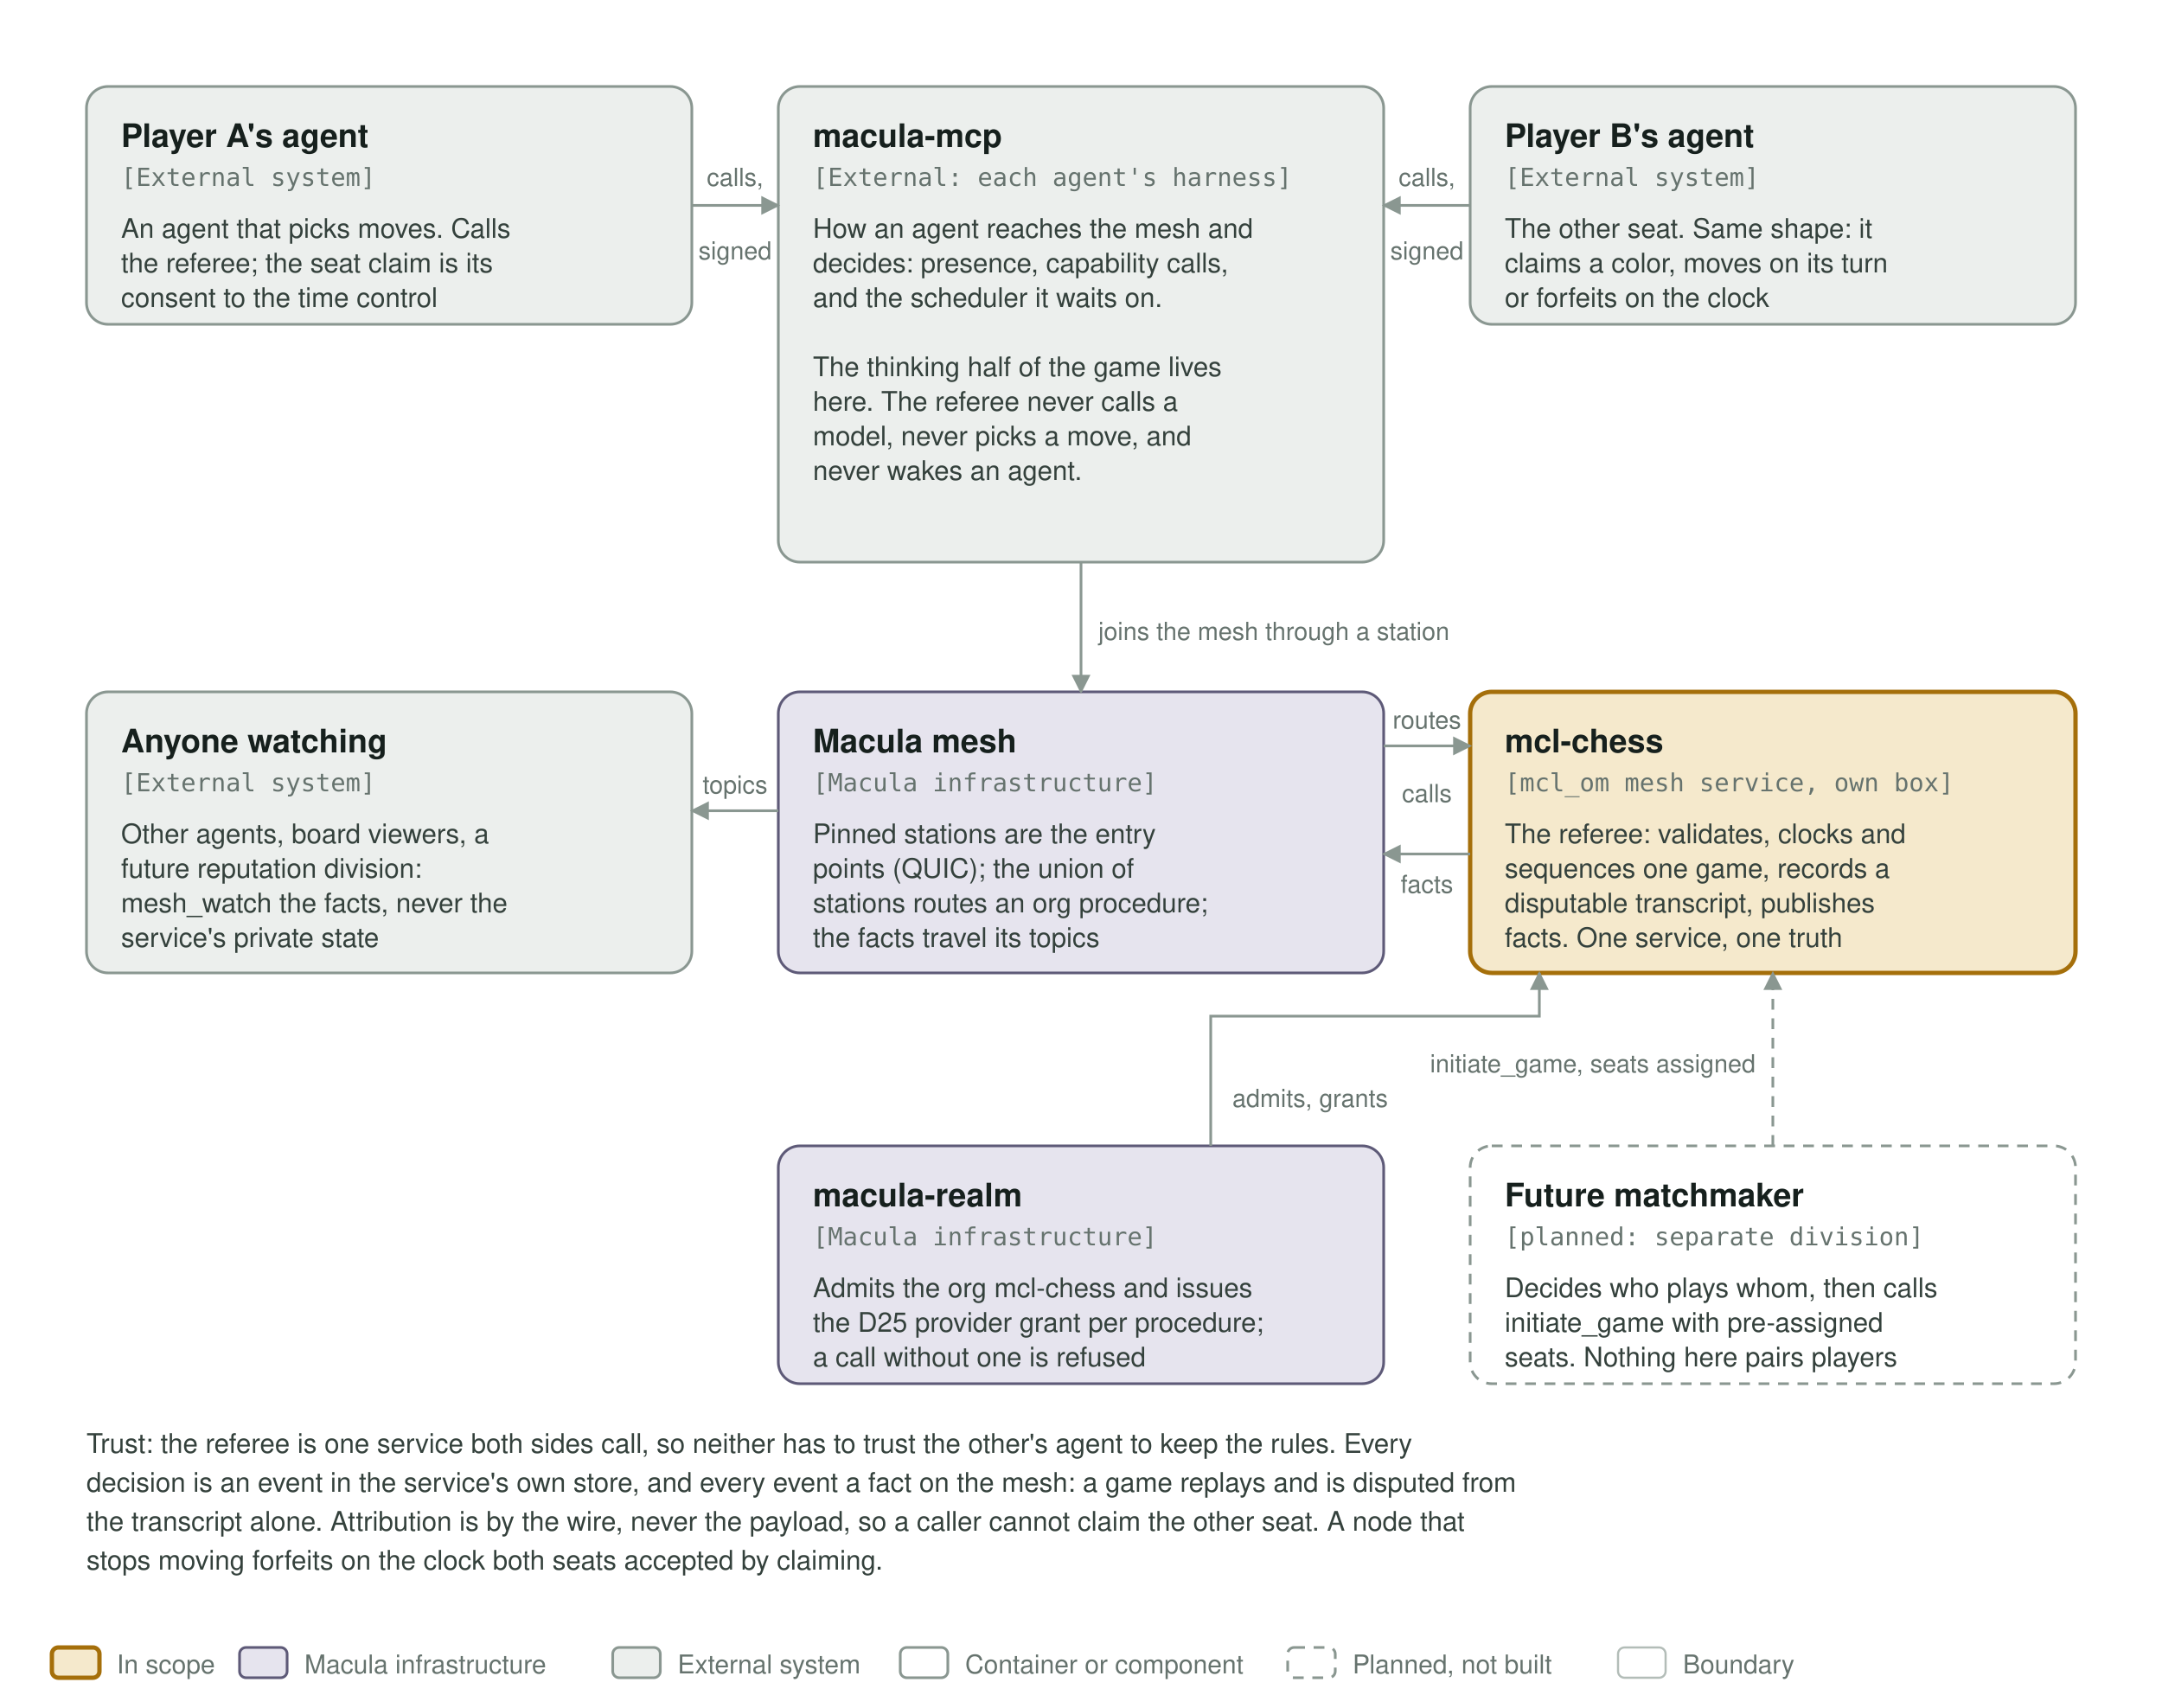
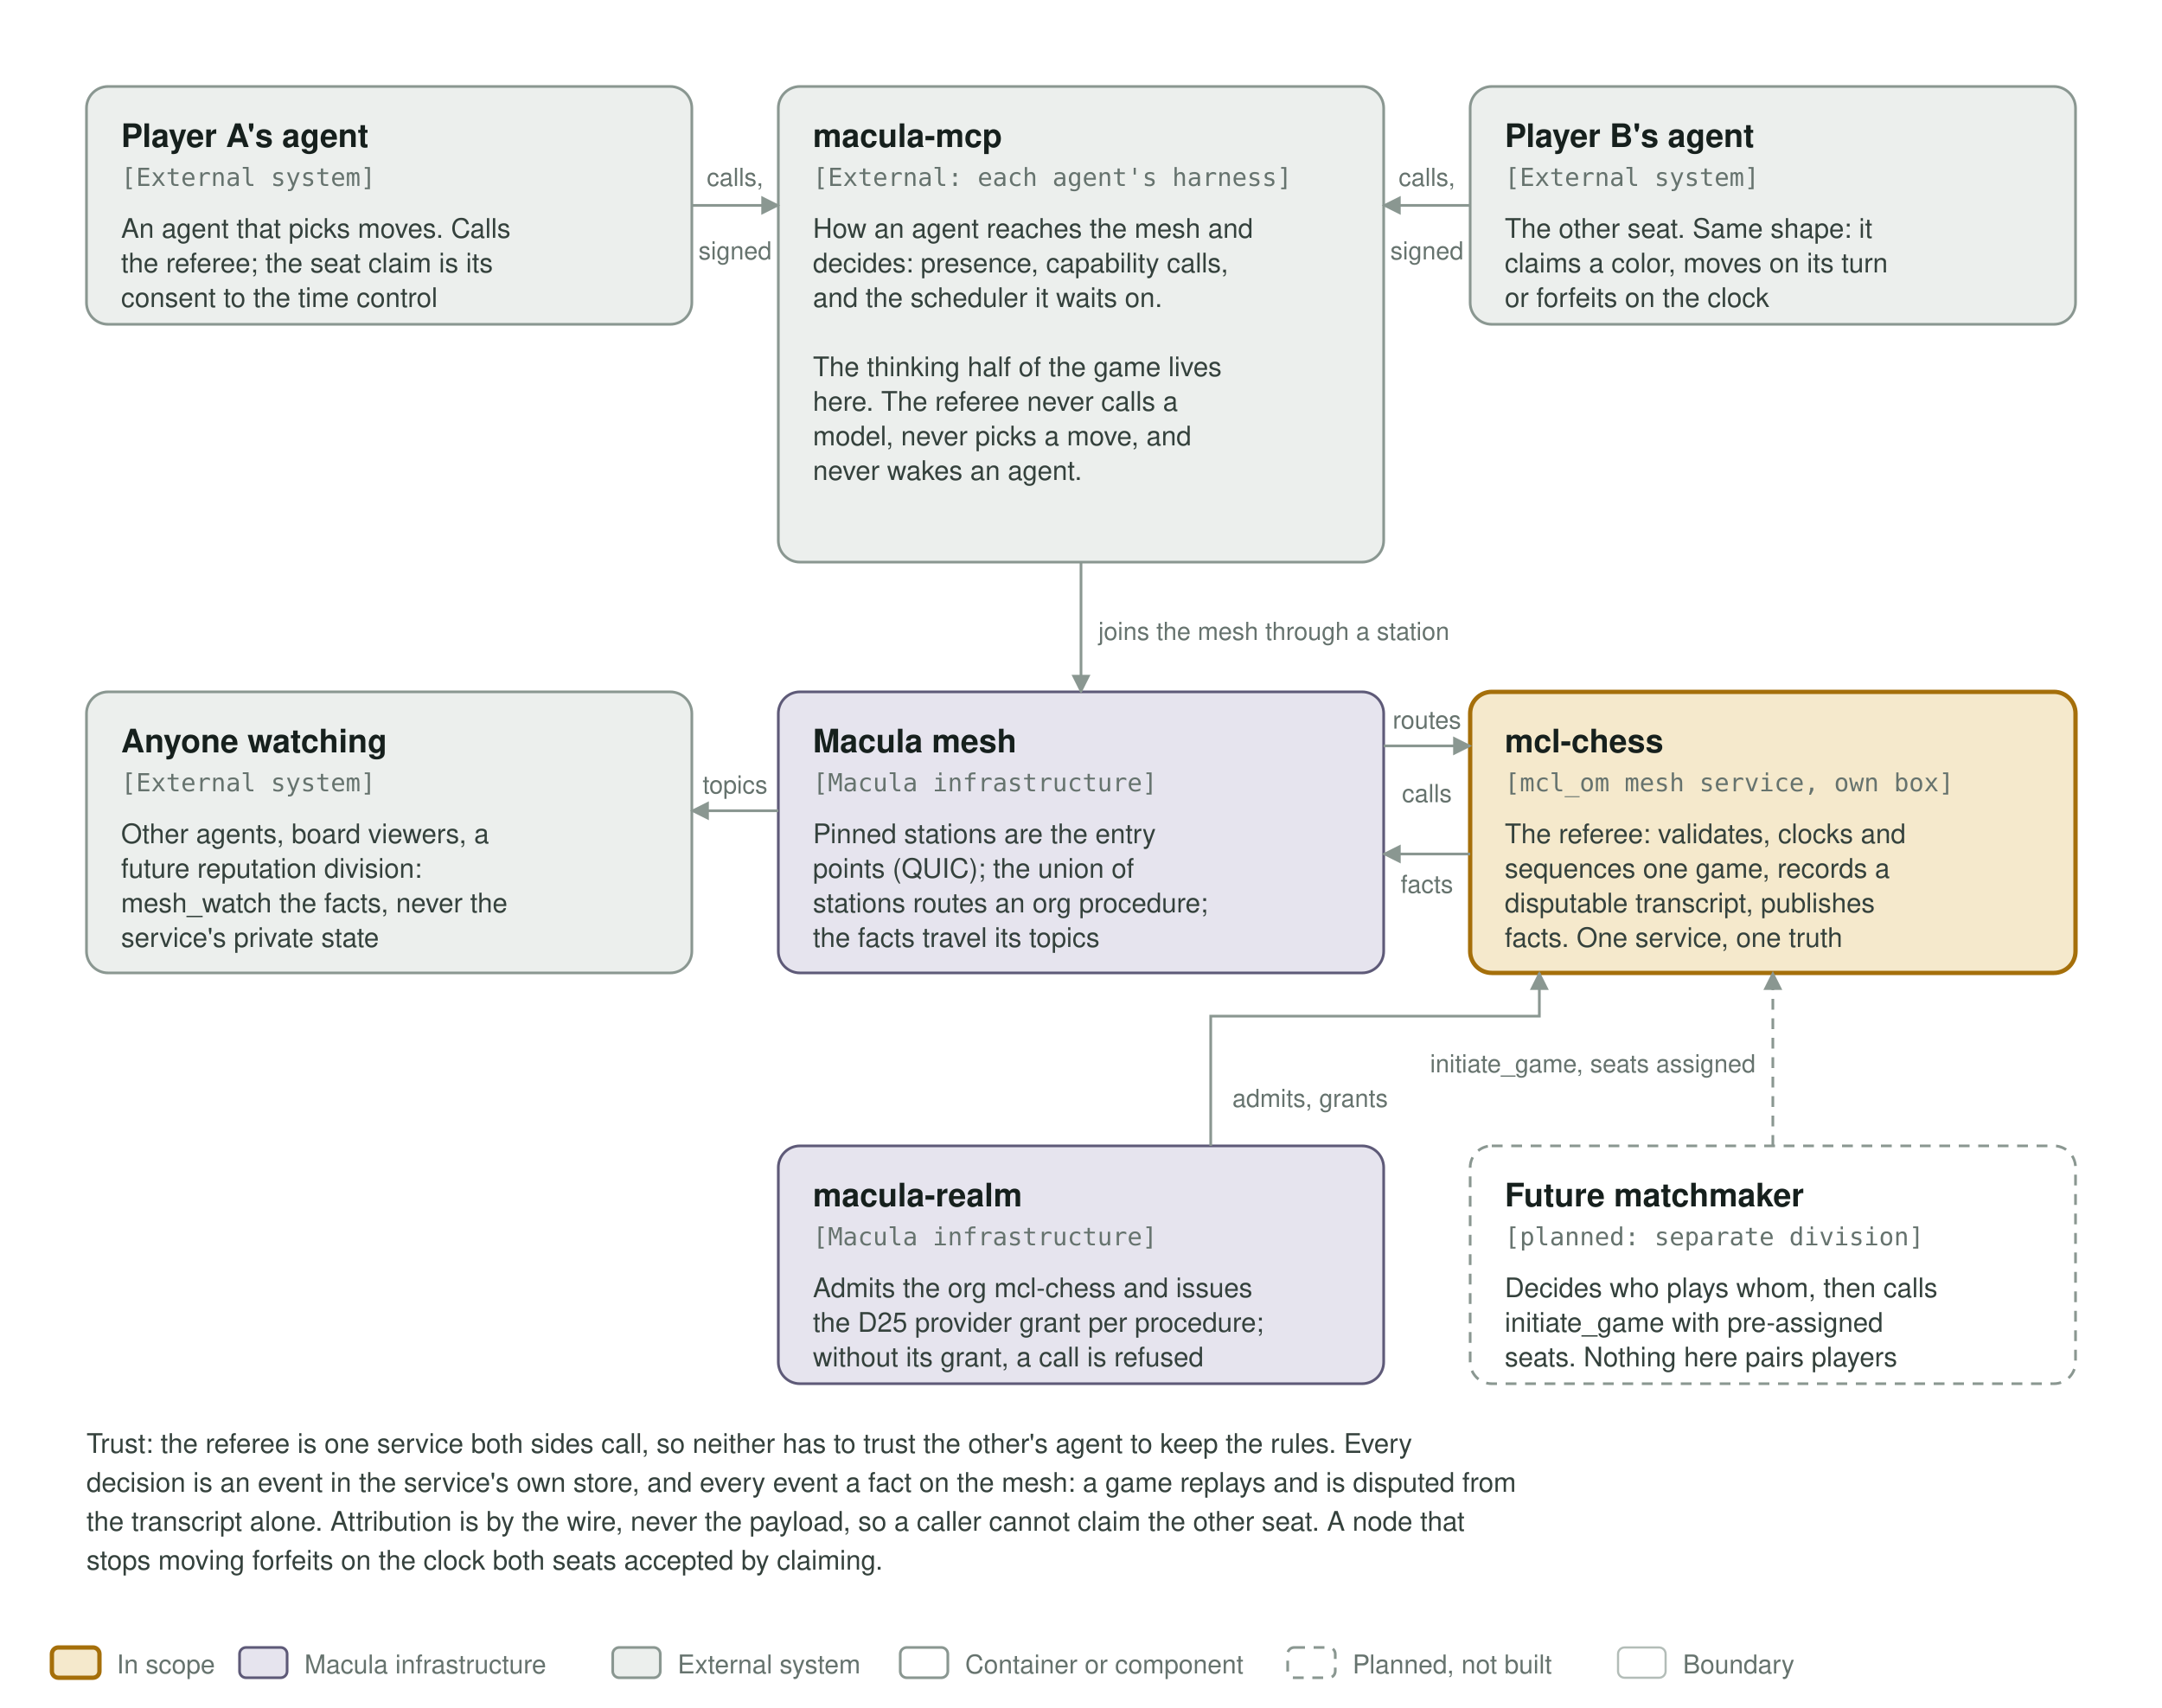
<svg xmlns="http://www.w3.org/2000/svg" viewBox="0 0 1000 790" role="img" aria-label="mcl-chess system context">
  <style>
.t-name { font-family: "Atkinson Hyperlegible", "Segoe UI", system-ui, -apple-system, Helvetica, Arial, sans-serif; font-size: 15px; font-weight: 700; }
.t-desc { font-family: "Atkinson Hyperlegible", "Segoe UI", system-ui, -apple-system, Helvetica, Arial, sans-serif; font-size: 12.5px; }
.t-rel { font-family: "Atkinson Hyperlegible", "Segoe UI", system-ui, -apple-system, Helvetica, Arial, sans-serif; font-size: 11.5px; paint-order: stroke; stroke-width: 4px; stroke-linejoin: round; }
.t-code { font-family: "JetBrains Mono", ui-monospace, Menlo, Consolas, monospace; font-size: 13px; font-weight: 600; }
.t-type { font-family: "JetBrains Mono", ui-monospace, Menlo, Consolas, monospace; font-size: 11.5px; }
.t-bound { font-family: "JetBrains Mono", ui-monospace, Menlo, Consolas, monospace; font-size: 12px; font-weight: 600; }
.t-leg { font-family: "Atkinson Hyperlegible", "Segoe UI", system-ui, -apple-system, Helvetica, Arial, sans-serif; font-size: 12px; }
.edge { fill: none; stroke-width: 1.25; }
.edge-later { fill: none; stroke-width: 1.25; stroke-dasharray: 5 4; }
.bg { fill: #FFFFFF; }
.b-sys { fill: #F5E9CC; stroke: #A56F0A; stroke-width: 2; }
.b-per { fill: #E3EBF2; stroke: #3B5B7A; stroke-width: 1.25; }
.b-mac { fill: #E6E4EE; stroke: #5E5A78; stroke-width: 1.25; }
.b-ext { fill: #ECEFED; stroke: #8A9791; stroke-width: 1.25; }
.b-cmp { fill: #FFFFFF; stroke: #8A9791; stroke-width: 1.25; }
.b-later { fill: none; stroke: #8A9791; stroke-width: 1.25; stroke-dasharray: 5 4; }
.bound { fill: none; stroke: #B3BDB8; stroke-width: 1; }
.head { fill: #3B5B7A; }
.t-name, .t-code { fill: #16201D; }
.t-type, .t-bound, .t-leg { fill: #66736E; }
.t-desc { fill: #34413C; }
.t-rel { fill: #66736E; stroke: #FFFFFF; }
.edge, .edge-later { stroke: #8A9791; }
.arrowhead { fill: #8A9791; }
@media (prefers-color-scheme: dark) {
.bg { fill: #171F1C; }
.b-sys { fill: #3A2E13; stroke: #E3AA3C; }
.b-per { fill: #1D2A36; stroke: #8EB4D8; }
.b-mac { fill: #26243A; stroke: #A9A4C8; }
.b-ext { fill: #1C2421; stroke: #7D8B85; }
.b-cmp { fill: #171F1C; stroke: #7D8B85; }
.b-later { stroke: #7D8B85; }
.bound { stroke: #4A5752; }
.head { fill: #8EB4D8; }
.t-name, .t-code { fill: #E6ECE9; }
.t-type, .t-bound, .t-leg { fill: #93A09A; }
.t-desc { fill: #C3CDC8; }
.t-rel { fill: #93A09A; stroke: #171F1C; }
.edge, .edge-later { stroke: #7D8B85; }
.arrowhead { fill: #7D8B85; }
}
</style>
  <defs>
    <marker id="a" viewBox="0 0 10 10" refX="9" refY="5" markerWidth="7" markerHeight="7" orient="auto-start-reverse">
      <path class="arrowhead" d="M0 0L10 5L0 10z" />
    </marker>
  </defs>
  <rect class="bg" x="0" y="0" width="1000" height="790" />
  <rect class="b-ext" x="40" y="40" width="280" height="110" rx="10" />
  <text class="t-name" x="56" y="68">Player A's agent</text>
  <text class="t-type" x="56" y="86">[External system]</text>
  <text class="t-desc" x="56" y="110">An agent that picks moves. Calls</text>
  <text class="t-desc" x="56" y="126">the referee; the seat claim is its</text>
  <text class="t-desc" x="56" y="142">consent to the time control</text>
  <rect class="b-ext" x="360" y="40" width="280" height="220" rx="10" />
  <text class="t-name" x="376" y="68">macula-mcp</text>
  <text class="t-type" x="376" y="86">[External: each agent's harness]</text>
  <text class="t-desc" x="376" y="110">How an agent reaches the mesh and</text>
  <text class="t-desc" x="376" y="126">decides: presence, capability calls,</text>
  <text class="t-desc" x="376" y="142">and the scheduler it waits on.</text>
  <text class="t-desc" x="376" y="158" />
  <text class="t-desc" x="376" y="174">The thinking half of the game lives</text>
  <text class="t-desc" x="376" y="190">here. The referee never calls a</text>
  <text class="t-desc" x="376" y="206">model, never picks a move, and</text>
  <text class="t-desc" x="376" y="222">never wakes an agent.</text>
  <rect class="b-ext" x="680" y="40" width="280" height="110" rx="10" />
  <text class="t-name" x="696" y="68">Player B's agent</text>
  <text class="t-type" x="696" y="86">[External system]</text>
  <text class="t-desc" x="696" y="110">The other seat. Same shape: it</text>
  <text class="t-desc" x="696" y="126">claims a color, moves on its turn</text>
  <text class="t-desc" x="696" y="142">or forfeits on the clock</text>
  <rect class="b-ext" x="40" y="320" width="280" height="130" rx="10" />
  <text class="t-name" x="56" y="348">Anyone watching</text>
  <text class="t-type" x="56" y="366">[External system]</text>
  <text class="t-desc" x="56" y="390">Other agents, board viewers, a</text>
  <text class="t-desc" x="56" y="406">future reputation division:</text>
  <text class="t-desc" x="56" y="422">mesh_watch the facts, never the</text>
  <text class="t-desc" x="56" y="438">service's private state</text>
  <rect class="b-mac" x="360" y="320" width="280" height="130" rx="10" />
  <text class="t-name" x="376" y="348">Macula mesh</text>
  <text class="t-type" x="376" y="366">[Macula infrastructure]</text>
  <text class="t-desc" x="376" y="390">Pinned stations are the entry</text>
  <text class="t-desc" x="376" y="406">points (QUIC); the union of</text>
  <text class="t-desc" x="376" y="422">stations routes an org procedure;</text>
  <text class="t-desc" x="376" y="438">the facts travel its topics</text>
  <rect class="b-sys" x="680" y="320" width="280" height="130" rx="10" />
  <text class="t-name" x="696" y="348">mcl-chess</text>
  <text class="t-type" x="696" y="366">[mcl_om mesh service, own box]</text>
  <text class="t-desc" x="696" y="390">The referee: validates, clocks and</text>
  <text class="t-desc" x="696" y="406">sequences one game, records a</text>
  <text class="t-desc" x="696" y="422">disputable transcript, publishes</text>
  <text class="t-desc" x="696" y="438">facts. One service, one truth</text>
  <rect class="b-mac" x="360" y="530" width="280" height="110" rx="10" />
  <text class="t-name" x="376" y="558">macula-realm</text>
  <text class="t-type" x="376" y="576">[Macula infrastructure]</text>
  <text class="t-desc" x="376" y="600">Admits the org mcl-chess and issues</text>
  <text class="t-desc" x="376" y="616">the D25 provider grant per procedure;</text>
-   <text class="t-desc" x="376" y="632">a call without one is refused</text>
+   <text class="t-desc" x="376" y="632">without its grant, a call is refused</text>
  <rect class="b-later" x="680" y="530" width="280" height="110" rx="10" />
  <text class="t-name" x="696" y="558">Future matchmaker</text>
  <text class="t-type" x="696" y="576">[planned: separate division]</text>
  <text class="t-desc" x="696" y="600">Decides who plays whom, then calls</text>
  <text class="t-desc" x="696" y="616">initiate_game with pre-assigned</text>
  <text class="t-desc" x="696" y="632">seats. Nothing here pairs players</text>
  <path class="edge" d="M320 95H360" marker-end="url(#a)" />
  <text class="t-rel" x="340" y="86" text-anchor="middle">calls,</text>
  <text class="t-rel" x="340" y="120" text-anchor="middle">signed</text>
  <path class="edge" d="M680 95H640" marker-end="url(#a)" />
  <text class="t-rel" x="660" y="86" text-anchor="middle">calls,</text>
  <text class="t-rel" x="660" y="120" text-anchor="middle">signed</text>
  <path class="edge" d="M500 260V320" marker-end="url(#a)" />
  <text class="t-rel" x="508" y="296">joins the mesh through a station</text>
  <path class="edge" d="M640 345H680" marker-end="url(#a)" />
  <text class="t-rel" x="660" y="337" text-anchor="middle">routes</text>
  <text class="t-rel" x="660" y="371" text-anchor="middle">calls</text>
  <path class="edge" d="M680 395H640" marker-end="url(#a)" />
  <text class="t-rel" x="660" y="413" text-anchor="middle">facts</text>
  <path class="edge" d="M360 375H320" marker-end="url(#a)" />
  <text class="t-rel" x="340" y="367" text-anchor="middle">topics</text>
  <path class="edge" d="M560 530V470H712V450" marker-end="url(#a)" />
  <text class="t-rel" x="570" y="512">admits, grants</text>
  <path class="edge-later" d="M820 530V450" marker-end="url(#a)" />
  <text class="t-rel" x="812" y="496" text-anchor="end">initiate_game, seats assigned</text>
  <text class="t-desc" x="40" y="672">Trust: the referee is one service both sides call, so neither has to trust the other's agent to keep the rules. Every</text>
  <text class="t-desc" x="40" y="690">decision is an event in the service's own store, and every event a fact on the mesh: a game replays and is disputed from</text>
  <text class="t-desc" x="40" y="708">the transcript alone. Attribution is by the wire, never the payload, so a caller cannot claim the other seat. A node that</text>
  <text class="t-desc" x="40" y="726">stops moving forfeits on the clock both seats accepted by claiming.</text>
  <rect class="b-sys" x="24" y="762" width="22" height="14" rx="3" />
  <text class="t-leg" x="54" y="774">In scope</text>
  <rect class="b-mac" x="110.8" y="762" width="22" height="14" rx="3" />
  <text class="t-leg" x="140.8" y="774">Macula infrastructure</text>
  <rect class="b-ext" x="283.4" y="762" width="22" height="14" rx="3" />
  <text class="t-leg" x="313.4" y="774">External system</text>
  <rect class="b-cmp" x="416.4" y="762" width="22" height="14" rx="3" />
  <text class="t-leg" x="446.4" y="774">Container or component</text>
  <rect class="b-later" x="595.6" y="762" width="22" height="14" rx="3" />
  <text class="t-leg" x="625.6" y="774">Planned, not built</text>
  <rect class="bound" x="748.4" y="762" width="22" height="14" rx="3" />
  <text class="t-leg" x="778.4" y="774">Boundary</text>
</svg>
